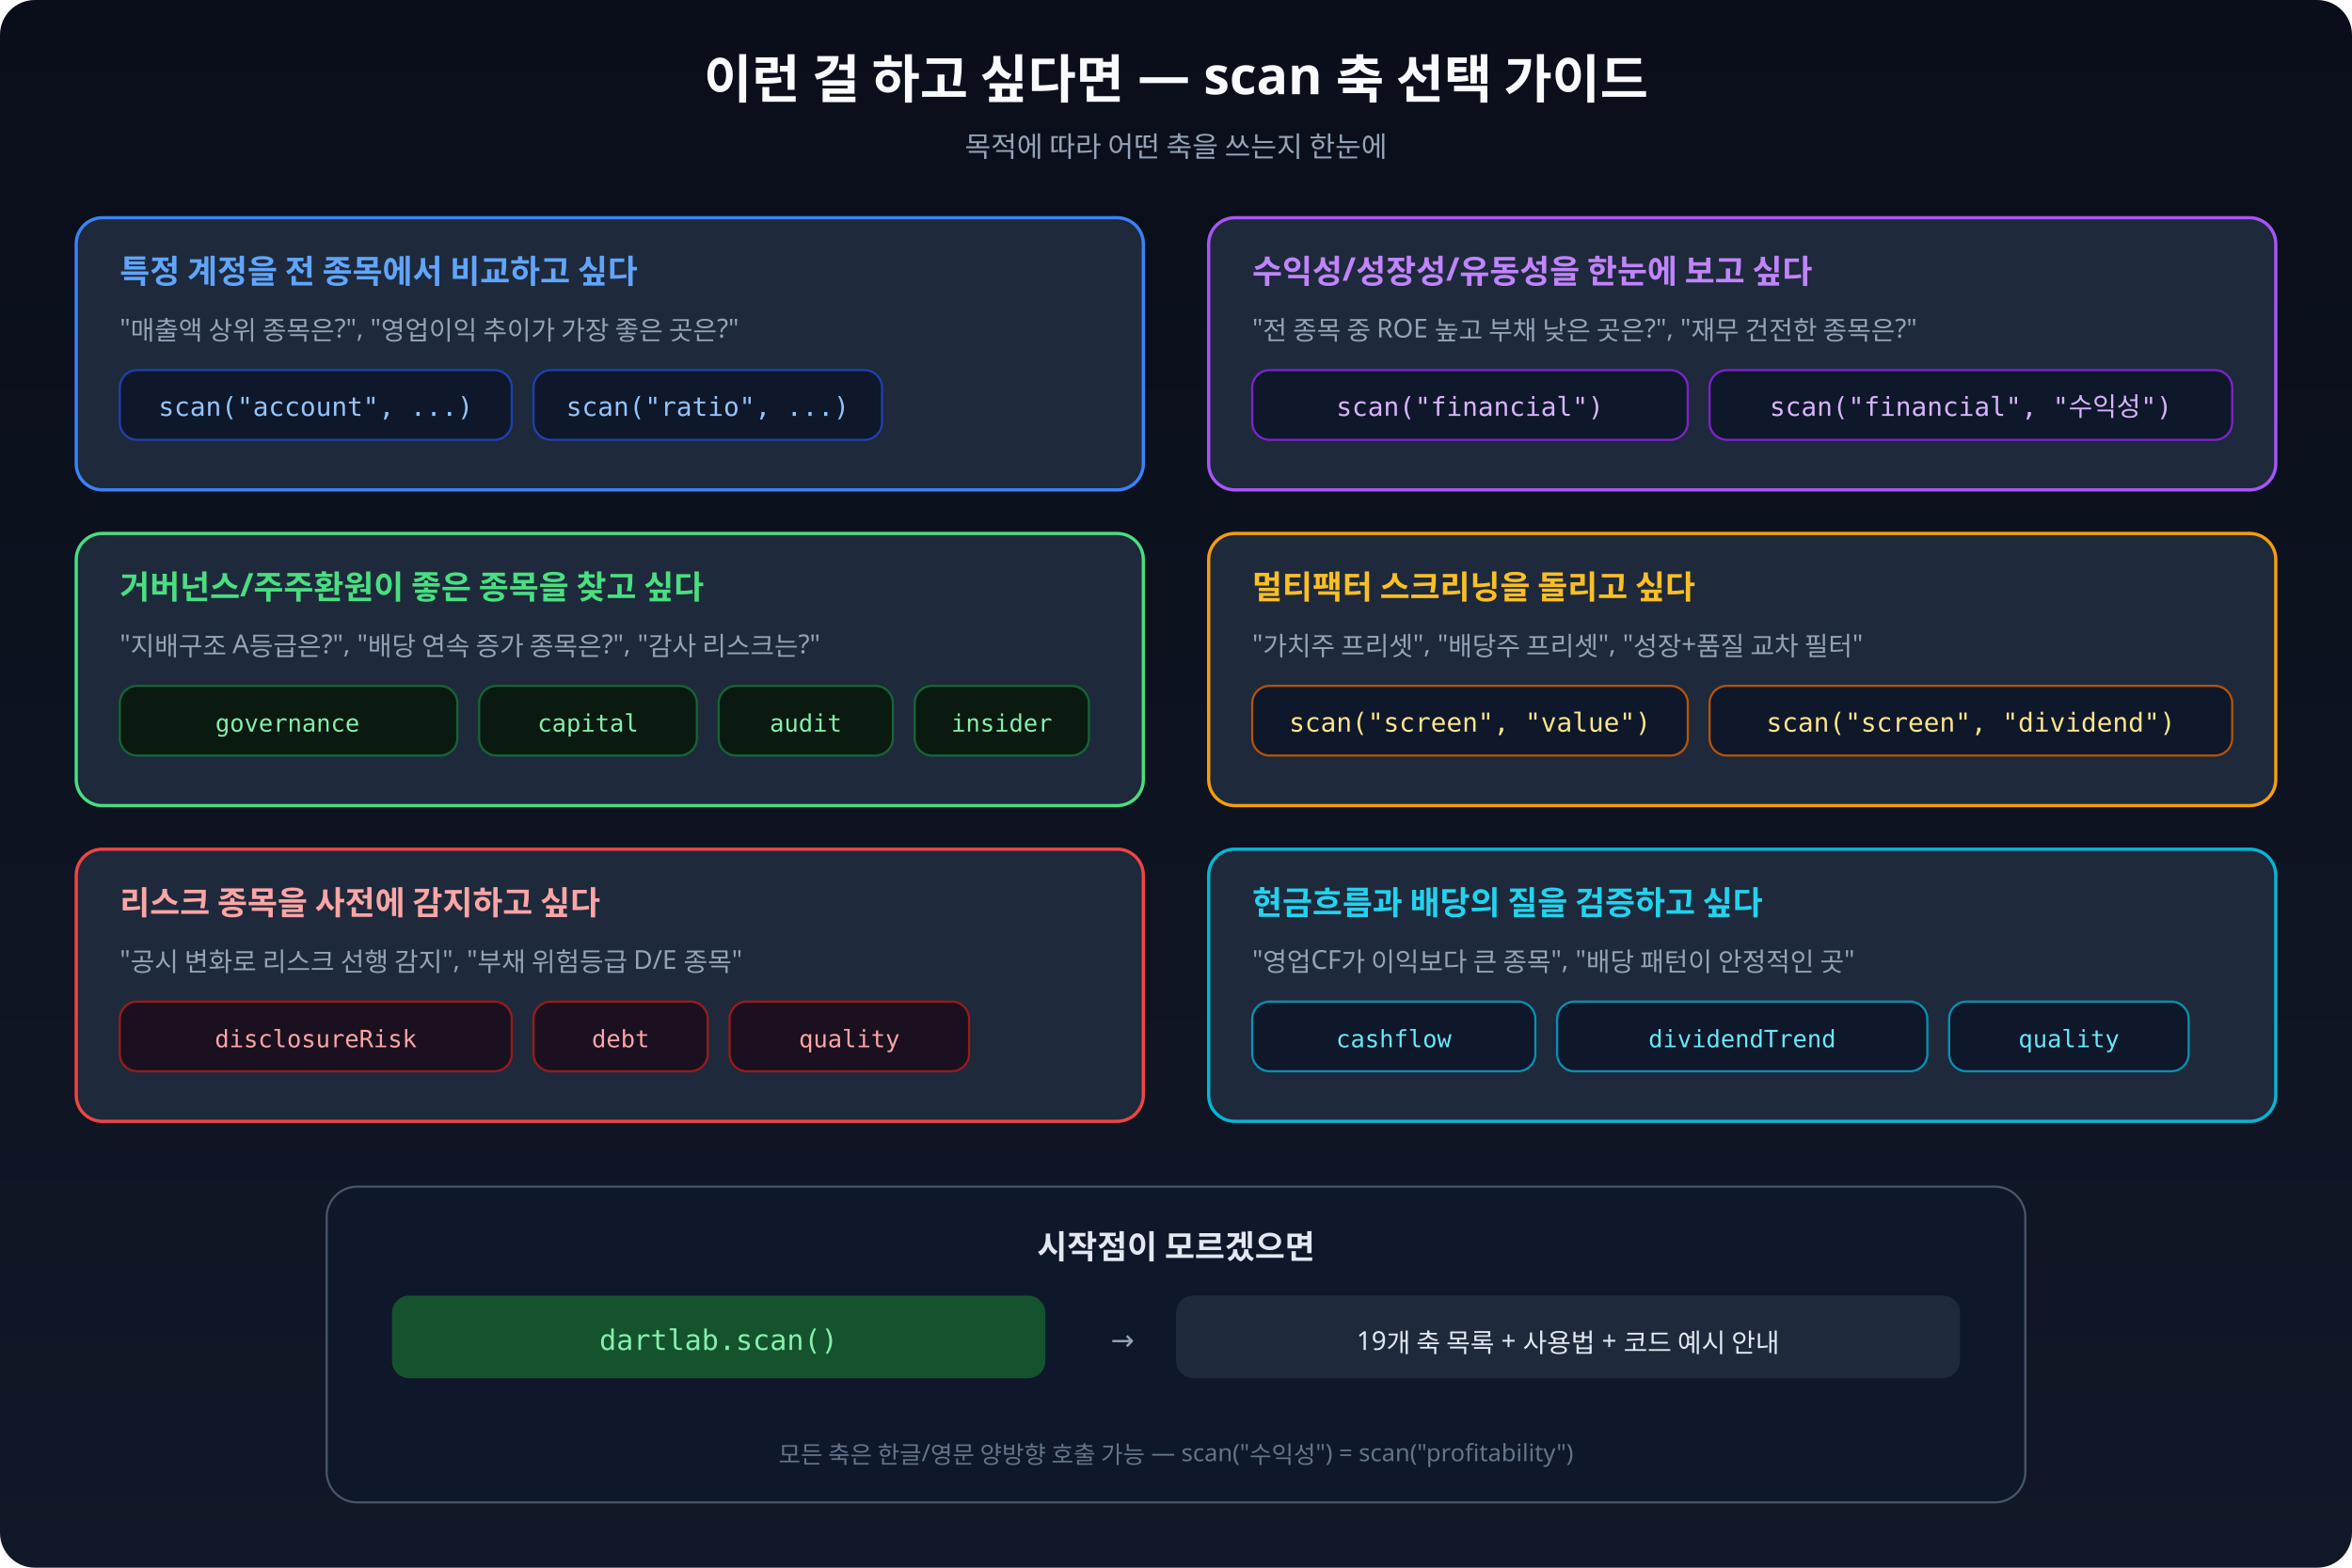
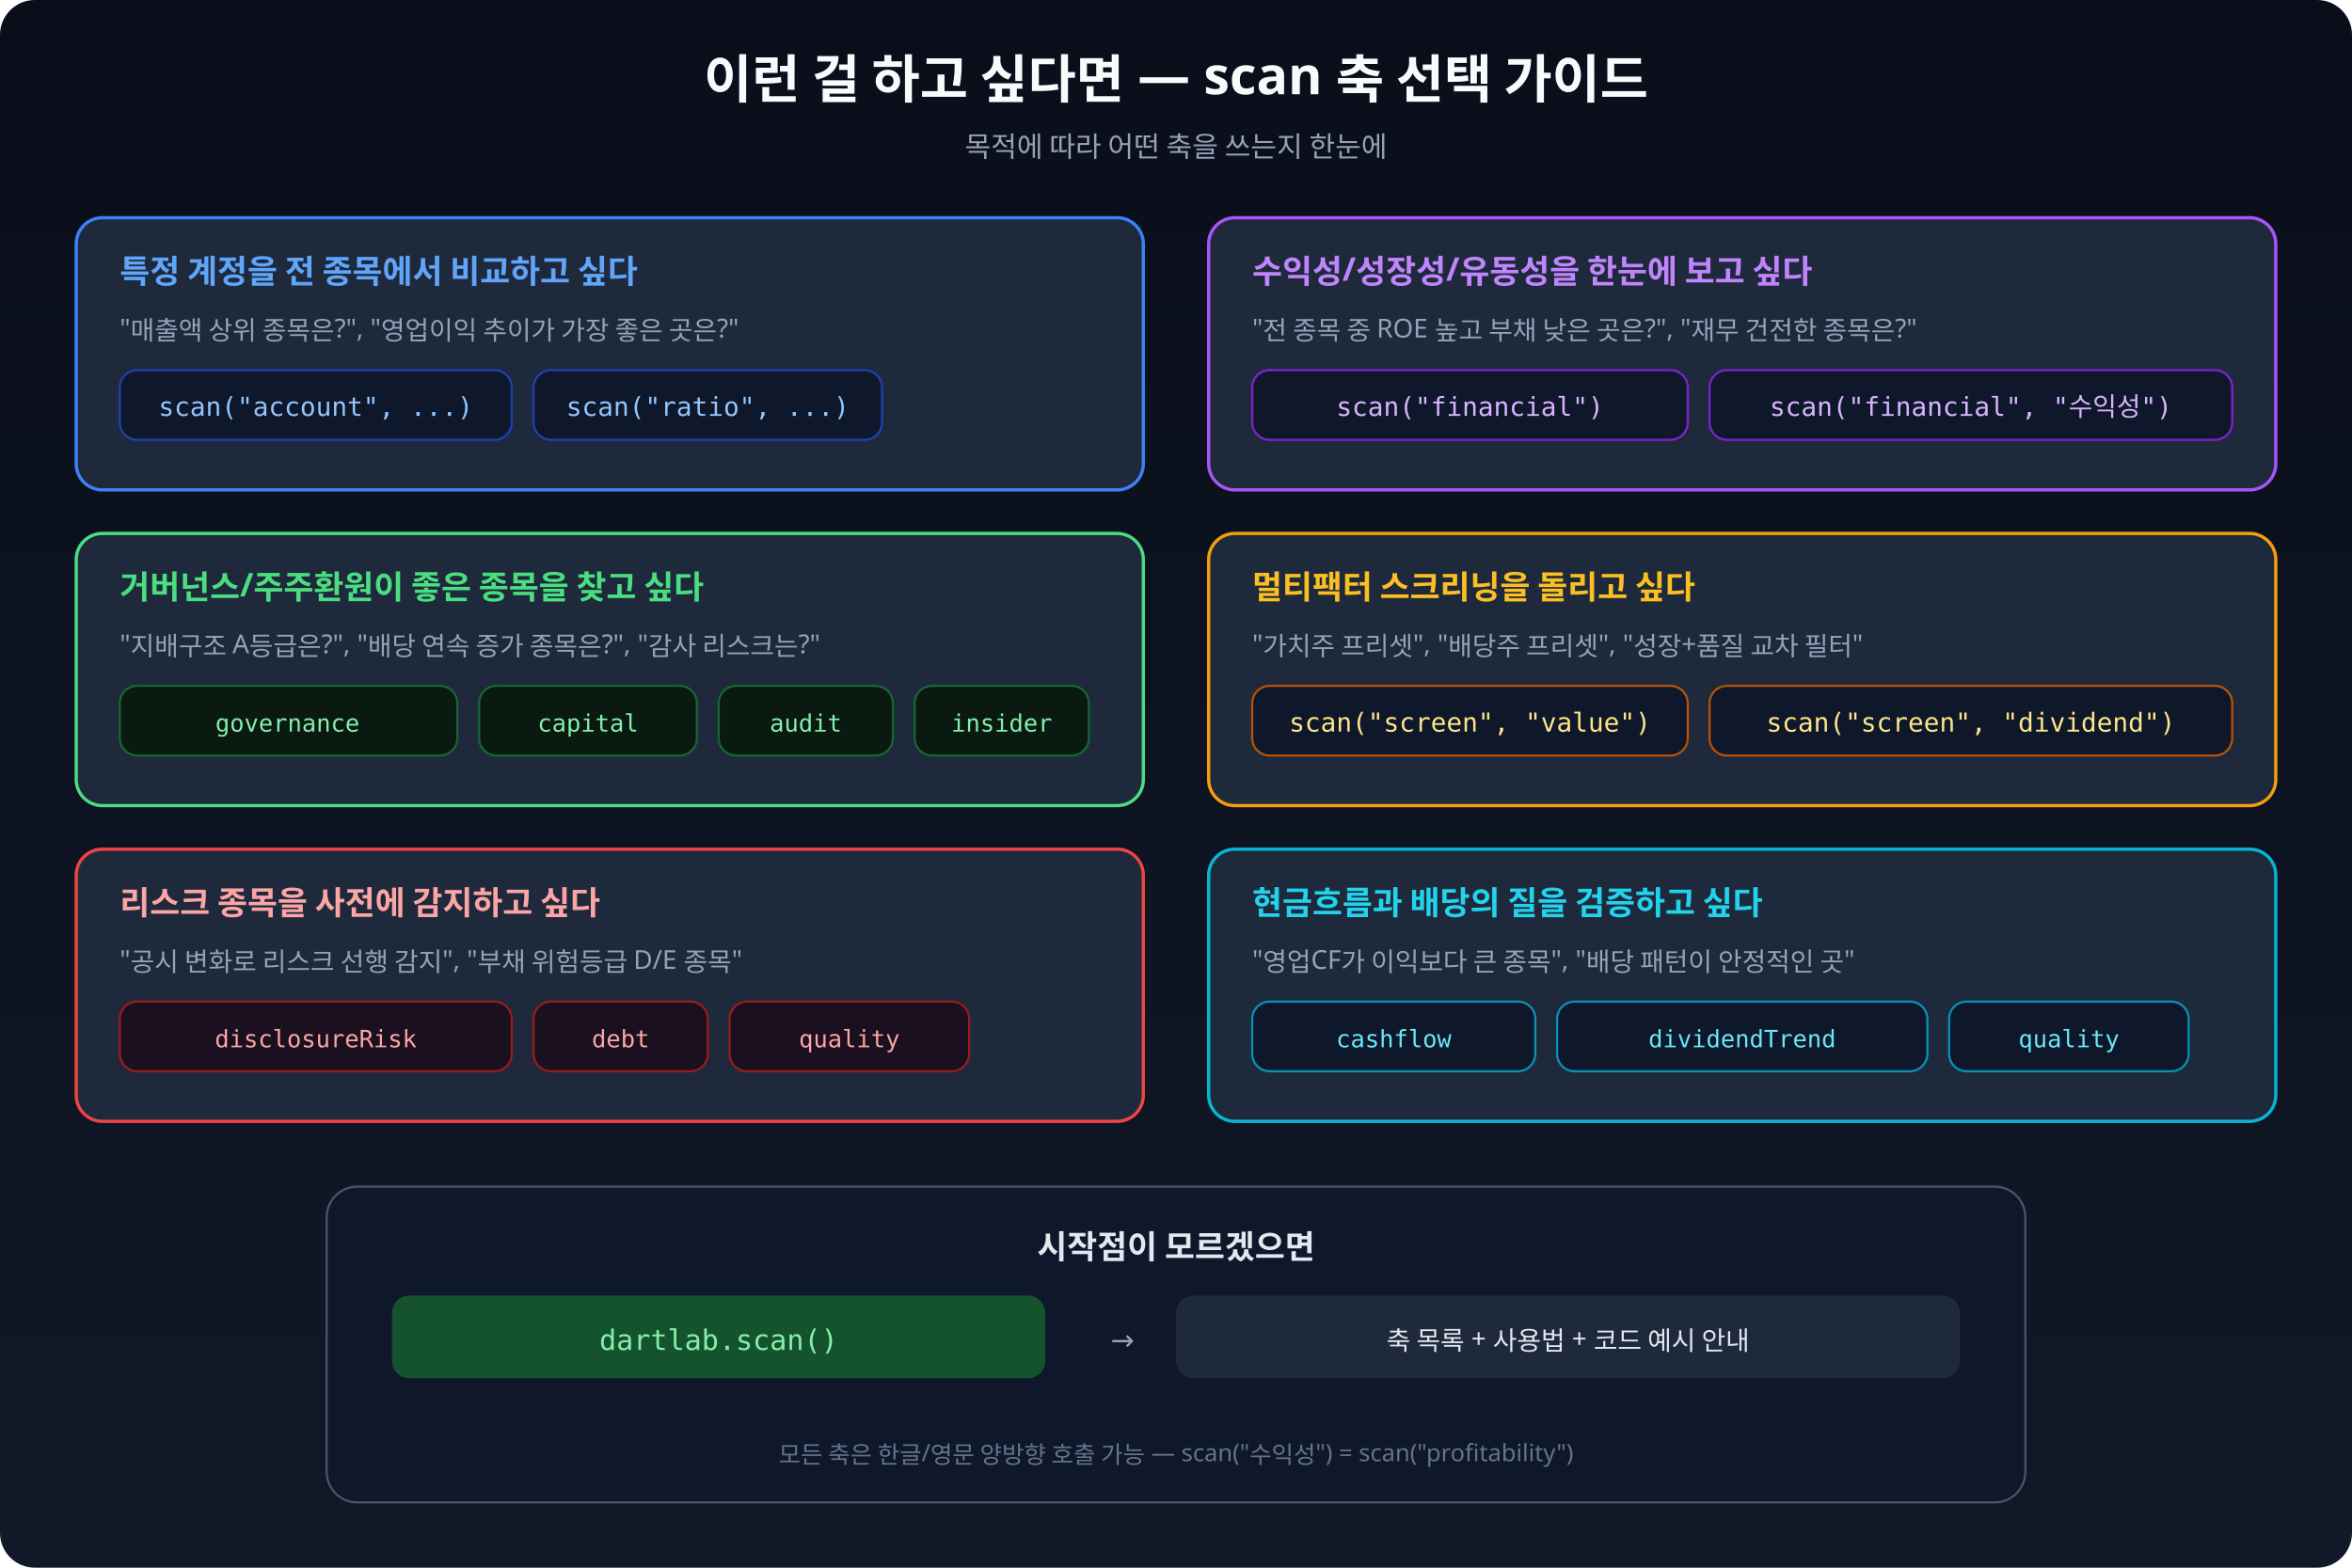
<svg xmlns="http://www.w3.org/2000/svg" viewBox="0 0 1080 720">
  <defs>
    <linearGradient id="bg129e" x1="0" y1="0" x2="0" y2="1">
      <stop offset="0%" stop-color="#0a0e1a" />
      <stop offset="100%" stop-color="#111827" />
    </linearGradient>
  </defs>
  <rect width="1080" height="720" fill="url(#bg129e)" rx="16" />
  <text x="540" y="45" text-anchor="middle" fill="#f8fafc" font-family="system-ui, sans-serif" font-size="24" font-weight="700">이런 걸 하고 싶다면 — scan 축 선택 가이드</text>
  <text x="540" y="72" text-anchor="middle" fill="#94a3b8" font-family="system-ui, sans-serif" font-size="13">목적에 따라 어떤 축을 쓰는지 한눈에</text>
  <rect x="35" y="100" width="490" height="125" rx="12" fill="#1e293b" stroke="#3b82f6" stroke-width="1.5" />
  <text x="55" y="130" fill="#60a5fa" font-family="system-ui, sans-serif" font-size="15" font-weight="700">특정 계정을 전 종목에서 비교하고 싶다</text>
  <text x="55" y="155" fill="#94a3b8" font-family="system-ui, sans-serif" font-size="12">"매출액 상위 종목은?", "영업이익 추이가 가장 좋은 곳은?"</text>
  <rect x="55" y="170" width="180" height="32" rx="8" fill="#0f172a" stroke="#1e40af" stroke-width="1" />
  <text x="145" y="191" text-anchor="middle" fill="#93c5fd" font-family="monospace" font-size="12">scan("account", ...)</text>
  <rect x="245" y="170" width="160" height="32" rx="8" fill="#0f172a" stroke="#1e40af" stroke-width="1" />
  <text x="325" y="191" text-anchor="middle" fill="#93c5fd" font-family="monospace" font-size="12">scan("ratio", ...)</text>
  <rect x="555" y="100" width="490" height="125" rx="12" fill="#1e293b" stroke="#a855f7" stroke-width="1.5" />
  <text x="575" y="130" fill="#c084fc" font-family="system-ui, sans-serif" font-size="15" font-weight="700">수익성/성장성/유동성을 한눈에 보고 싶다</text>
  <text x="575" y="155" fill="#94a3b8" font-family="system-ui, sans-serif" font-size="12">"전 종목 중 ROE 높고 부채 낮은 곳은?", "재무 건전한 종목은?"</text>
  <rect x="575" y="170" width="200" height="32" rx="8" fill="#0f172a" stroke="#7e22ce" stroke-width="1" />
  <text x="675" y="191" text-anchor="middle" fill="#d8b4fe" font-family="monospace" font-size="12">scan("financial")</text>
  <rect x="785" y="170" width="240" height="32" rx="8" fill="#0f172a" stroke="#7e22ce" stroke-width="1" />
  <text x="905" y="191" text-anchor="middle" fill="#d8b4fe" font-family="monospace" font-size="12">scan("financial", "수익성")</text>
  <rect x="35" y="245" width="490" height="125" rx="12" fill="#1e293b" stroke="#4ade80" stroke-width="1.5" />
  <text x="55" y="275" fill="#4ade80" font-family="system-ui, sans-serif" font-size="15" font-weight="700">거버넌스/주주환원이 좋은 종목을 찾고 싶다</text>
  <text x="55" y="300" fill="#94a3b8" font-family="system-ui, sans-serif" font-size="12">"지배구조 A등급은?", "배당 연속 증가 종목은?", "감사 리스크는?"</text>
  <rect x="55" y="315" width="155" height="32" rx="8" fill="#0a1a10" stroke="#166534" stroke-width="1" />
  <text x="132" y="336" text-anchor="middle" fill="#86efac" font-family="monospace" font-size="11">governance</text>
  <rect x="220" y="315" width="100" height="32" rx="8" fill="#0a1a10" stroke="#166534" stroke-width="1" />
  <text x="270" y="336" text-anchor="middle" fill="#86efac" font-family="monospace" font-size="11">capital</text>
  <rect x="330" y="315" width="80" height="32" rx="8" fill="#0a1a10" stroke="#166534" stroke-width="1" />
  <text x="370" y="336" text-anchor="middle" fill="#86efac" font-family="monospace" font-size="11">audit</text>
  <rect x="420" y="315" width="80" height="32" rx="8" fill="#0a1a10" stroke="#166534" stroke-width="1" />
  <text x="460" y="336" text-anchor="middle" fill="#86efac" font-family="monospace" font-size="11">insider</text>
  <rect x="555" y="245" width="490" height="125" rx="12" fill="#1e293b" stroke="#f59e0b" stroke-width="1.5" />
  <text x="575" y="275" fill="#fbbf24" font-family="system-ui, sans-serif" font-size="15" font-weight="700">멀티팩터 스크리닝을 돌리고 싶다</text>
  <text x="575" y="300" fill="#94a3b8" font-family="system-ui, sans-serif" font-size="12">"가치주 프리셋", "배당주 프리셋", "성장+품질 교차 필터"</text>
  <rect x="575" y="315" width="200" height="32" rx="8" fill="#0f172a" stroke="#b45309" stroke-width="1" />
  <text x="675" y="336" text-anchor="middle" fill="#fde68a" font-family="monospace" font-size="12">scan("screen", "value")</text>
  <rect x="785" y="315" width="240" height="32" rx="8" fill="#0f172a" stroke="#b45309" stroke-width="1" />
  <text x="905" y="336" text-anchor="middle" fill="#fde68a" font-family="monospace" font-size="12">scan("screen", "dividend")</text>
  <rect x="35" y="390" width="490" height="125" rx="12" fill="#1e293b" stroke="#ef4444" stroke-width="1.5" />
  <text x="55" y="420" fill="#fca5a5" font-family="system-ui, sans-serif" font-size="15" font-weight="700">리스크 종목을 사전에 감지하고 싶다</text>
  <text x="55" y="445" fill="#94a3b8" font-family="system-ui, sans-serif" font-size="12">"공시 변화로 리스크 선행 감지", "부채 위험등급 D/E 종목"</text>
  <rect x="55" y="460" width="180" height="32" rx="8" fill="#1a1020" stroke="#991b1b" stroke-width="1" />
  <text x="145" y="481" text-anchor="middle" fill="#fca5a5" font-family="monospace" font-size="11">disclosureRisk</text>
  <rect x="245" y="460" width="80" height="32" rx="8" fill="#1a1020" stroke="#991b1b" stroke-width="1" />
  <text x="285" y="481" text-anchor="middle" fill="#fca5a5" font-family="monospace" font-size="11">debt</text>
  <rect x="335" y="460" width="110" height="32" rx="8" fill="#1a1020" stroke="#991b1b" stroke-width="1" />
  <text x="390" y="481" text-anchor="middle" fill="#fca5a5" font-family="monospace" font-size="11">quality</text>
  <rect x="555" y="390" width="490" height="125" rx="12" fill="#1e293b" stroke="#06b6d4" stroke-width="1.5" />
  <text x="575" y="420" fill="#22d3ee" font-family="system-ui, sans-serif" font-size="15" font-weight="700">현금흐름과 배당의 질을 검증하고 싶다</text>
  <text x="575" y="445" fill="#94a3b8" font-family="system-ui, sans-serif" font-size="12">"영업CF가 이익보다 큰 종목", "배당 패턴이 안정적인 곳"</text>
  <rect x="575" y="460" width="130" height="32" rx="8" fill="#0f172a" stroke="#0891b2" stroke-width="1" />
  <text x="640" y="481" text-anchor="middle" fill="#67e8f9" font-family="monospace" font-size="11">cashflow</text>
  <rect x="715" y="460" width="170" height="32" rx="8" fill="#0f172a" stroke="#0891b2" stroke-width="1" />
  <text x="800" y="481" text-anchor="middle" fill="#67e8f9" font-family="monospace" font-size="11">dividendTrend</text>
  <rect x="895" y="460" width="110" height="32" rx="8" fill="#0f172a" stroke="#0891b2" stroke-width="1" />
  <text x="950" y="481" text-anchor="middle" fill="#67e8f9" font-family="monospace" font-size="11">quality</text>
  <rect x="150" y="545" width="780" height="145" rx="14" fill="#0f172a" stroke="#475569" stroke-width="1" />
  <text x="540" y="578" text-anchor="middle" fill="#e2e8f0" font-family="system-ui, sans-serif" font-size="15" font-weight="600">시작점이 모르겠으면</text>
  <rect x="180" y="595" width="300" height="38" rx="8" fill="#14532d" />
  <text x="330" y="620" text-anchor="middle" fill="#86efac" font-family="monospace" font-size="13">dartlab.scan()</text>
  <text x="510" y="620" fill="#94a3b8" font-family="system-ui, sans-serif" font-size="13">→</text>
  <rect x="540" y="595" width="360" height="38" rx="8" fill="#1e293b" />
-   <text x="720" y="620" text-anchor="middle" fill="#e2e8f0" font-family="system-ui, sans-serif" font-size="12">19개 축 목록 + 사용법 + 코드 예시 안내</text>
+   <text x="720" y="620" text-anchor="middle" fill="#e2e8f0" font-family="system-ui, sans-serif" font-size="12">축 목록 + 사용법 + 코드 예시 안내</text>
  <text x="540" y="672" text-anchor="middle" fill="#64748b" font-family="system-ui, sans-serif" font-size="11">모든 축은 한글/영문 양방향 호출 가능 — scan("수익성") = scan("profitability")</text>
</svg>
